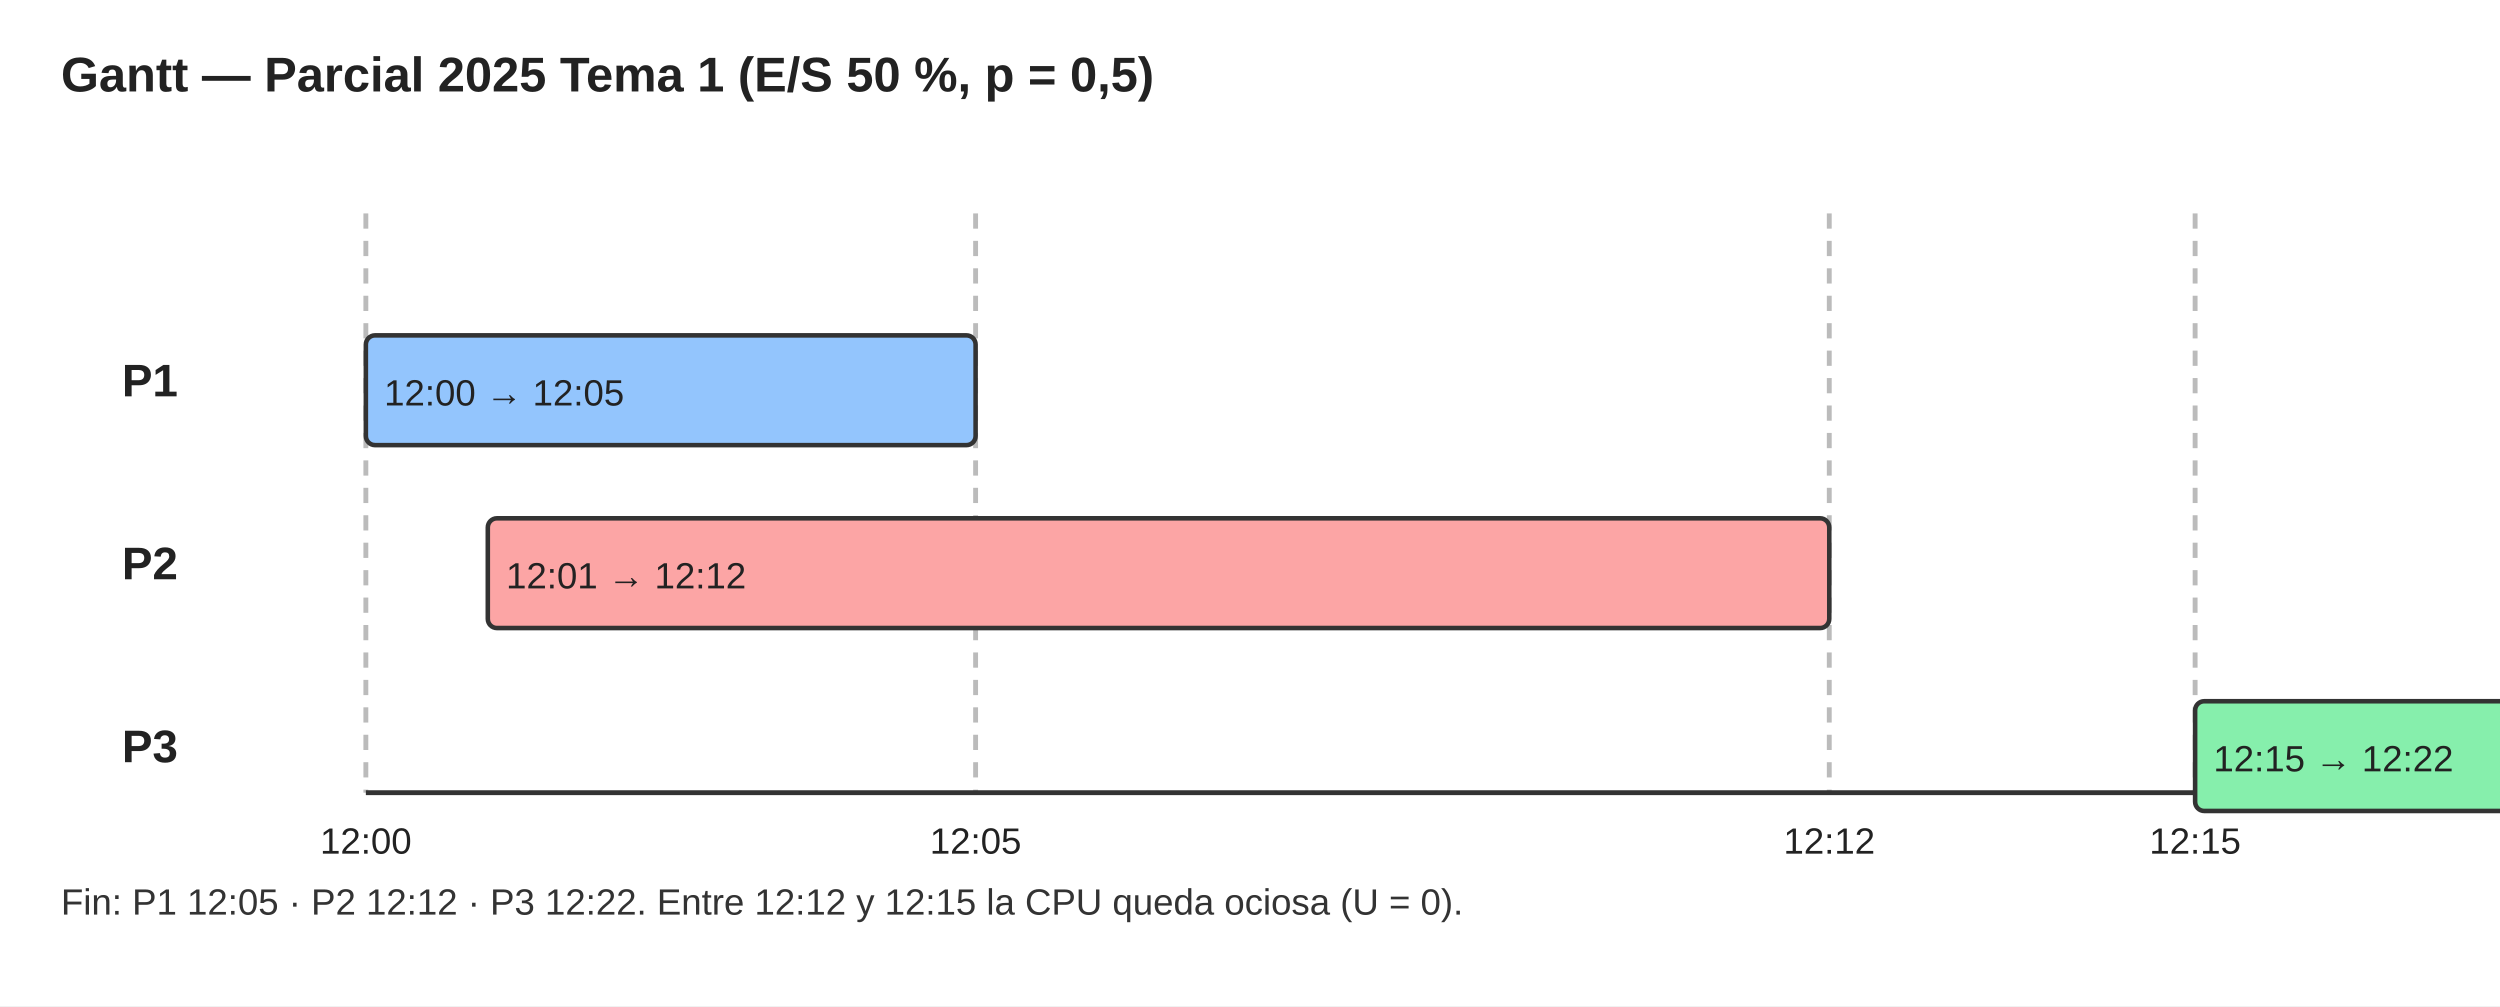
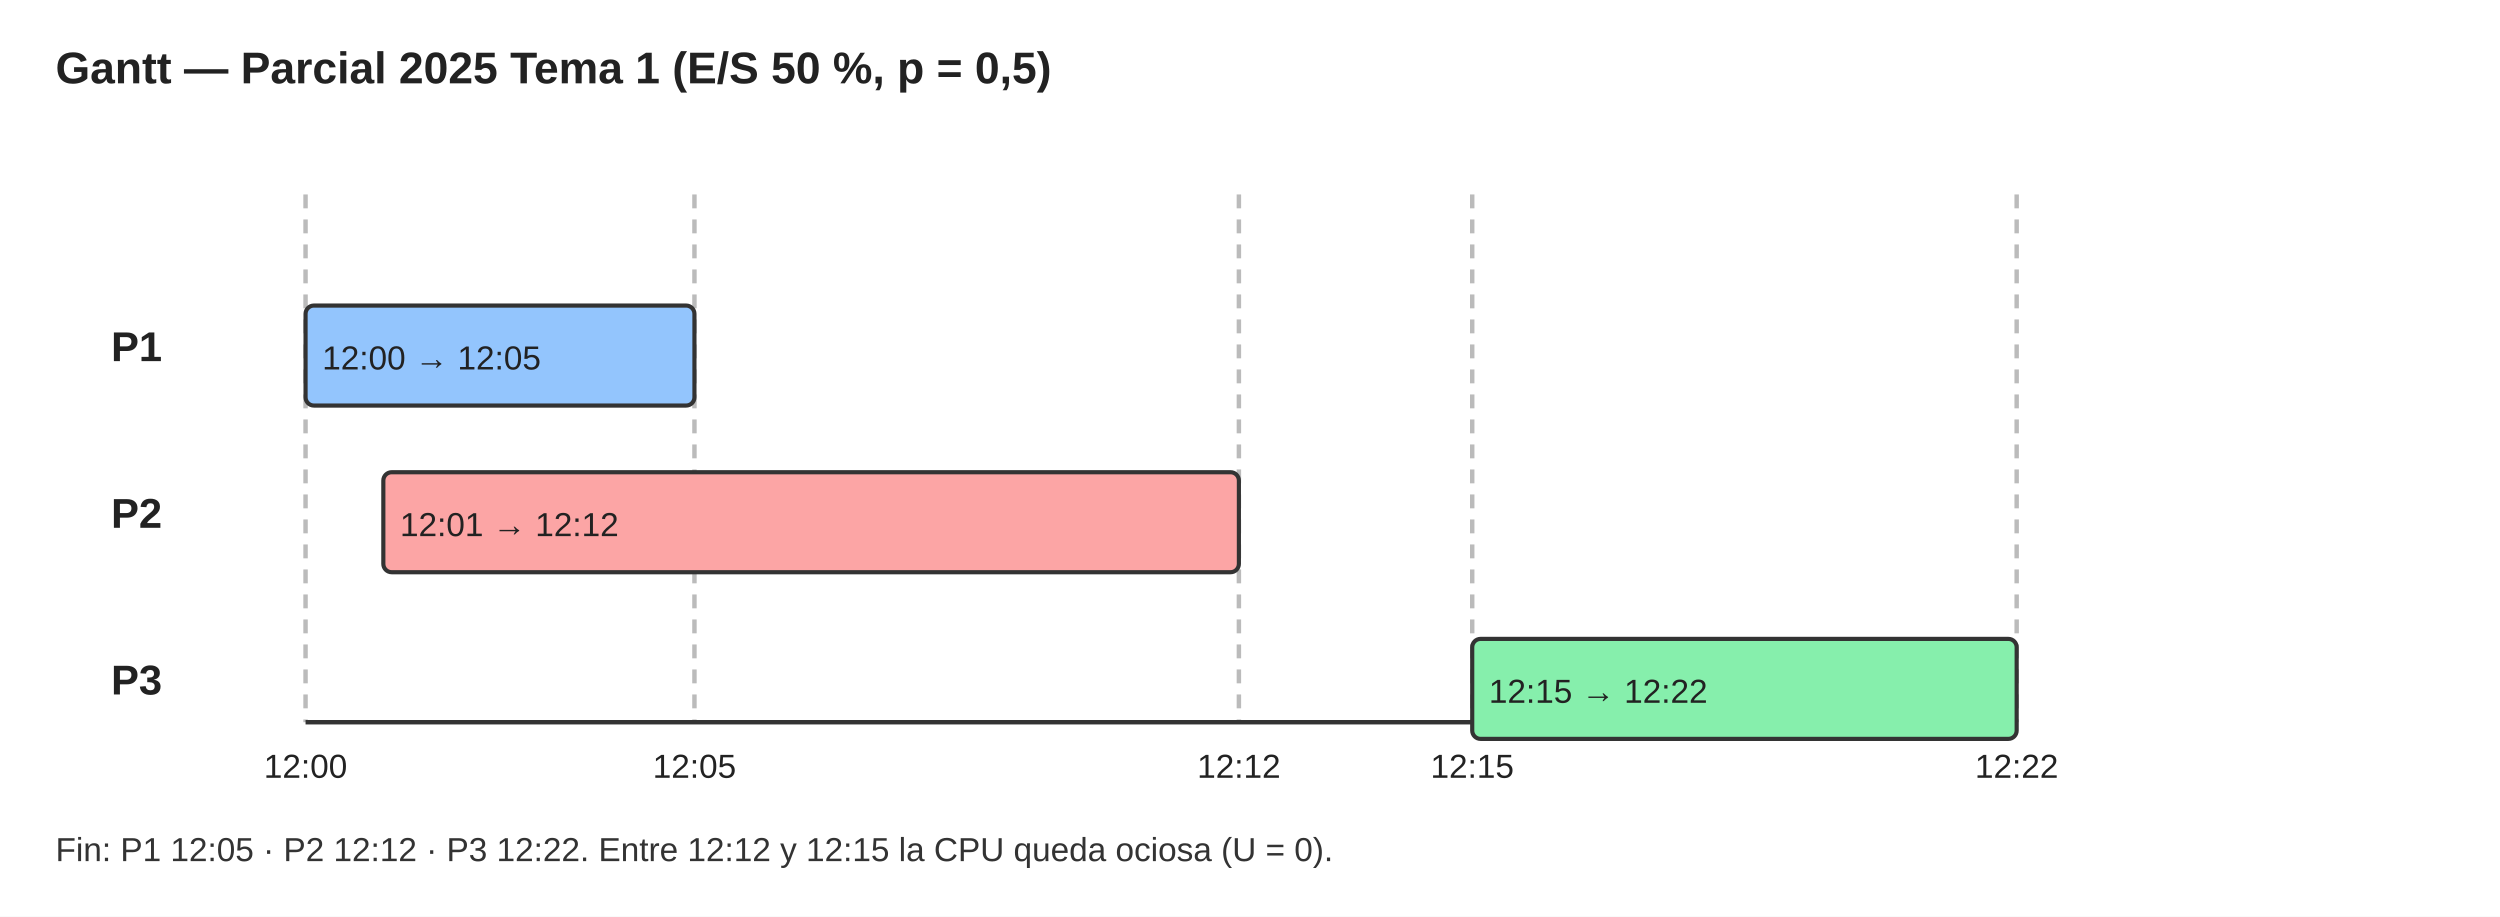
- <svg xmlns="http://www.w3.org/2000/svg" width="820" height="330" viewBox="0 0 820 330" font-family="Arial, sans-serif">
+ <svg xmlns="http://www.w3.org/2000/svg" width="900" height="330" viewBox="0 0 900 330" font-family="Arial, sans-serif">
  <rect width="100%" height="100%" fill="white" />
  <defs>
    <marker id="a" markerWidth="10" markerHeight="8" refX="9" refY="4" orient="auto">
      <path d="M0,0 L10,4 L0,8 z" fill="#444" />
    </marker>
  </defs>
  <text x="20" y="30" font-size="16" text-anchor="start" fill="#222" font-weight="bold">Gantt — Parcial 2025 Tema 1 (E/S 50 %, p = 0,5)</text>
-   <line x1="120" y1="70" x2="120" y2="260" stroke="#bbb" stroke-width="1.6" stroke-dasharray="5,4" />
-   <text x="120" y="280" font-size="12" text-anchor="middle" fill="#222" font-weight="normal">12:00</text>
-   <line x1="320" y1="70" x2="320" y2="260" stroke="#bbb" stroke-width="1.6" stroke-dasharray="5,4" />
-   <text x="320" y="280" font-size="12" text-anchor="middle" fill="#222" font-weight="normal">12:05</text>
-   <line x1="600" y1="70" x2="600" y2="260" stroke="#bbb" stroke-width="1.6" stroke-dasharray="5,4" />
-   <text x="600" y="280" font-size="12" text-anchor="middle" fill="#222" font-weight="normal">12:12</text>
-   <line x1="720" y1="70" x2="720" y2="260" stroke="#bbb" stroke-width="1.6" stroke-dasharray="5,4" />
-   <text x="720" y="280" font-size="12" text-anchor="middle" fill="#222" font-weight="normal">12:15</text>
-   <line x1="1000" y1="70" x2="1000" y2="260" stroke="#bbb" stroke-width="1.6" stroke-dasharray="5,4" />
-   <text x="1000" y="280" font-size="12" text-anchor="middle" fill="#222" font-weight="normal">12:22</text>
-   <line x1="120" y1="260" x2="1080" y2="260" stroke="#333" stroke-width="1.6" />
+   <line x1="110" y1="70" x2="110" y2="260" stroke="#bbb" stroke-width="1.6" stroke-dasharray="5,4" />
+   <text x="110" y="280" font-size="12" text-anchor="middle" fill="#222" font-weight="normal">12:00</text>
+   <line x1="250" y1="70" x2="250" y2="260" stroke="#bbb" stroke-width="1.6" stroke-dasharray="5,4" />
+   <text x="250" y="280" font-size="12" text-anchor="middle" fill="#222" font-weight="normal">12:05</text>
+   <line x1="446" y1="70" x2="446" y2="260" stroke="#bbb" stroke-width="1.6" stroke-dasharray="5,4" />
+   <text x="446" y="280" font-size="12" text-anchor="middle" fill="#222" font-weight="normal">12:12</text>
+   <line x1="530" y1="70" x2="530" y2="260" stroke="#bbb" stroke-width="1.6" stroke-dasharray="5,4" />
+   <text x="530" y="280" font-size="12" text-anchor="middle" fill="#222" font-weight="normal">12:15</text>
+   <line x1="726" y1="70" x2="726" y2="260" stroke="#bbb" stroke-width="1.6" stroke-dasharray="5,4" />
+   <text x="726" y="280" font-size="12" text-anchor="middle" fill="#222" font-weight="normal">12:22</text>
+   <line x1="110" y1="260" x2="726" y2="260" stroke="#333" stroke-width="1.6" />
  <text x="40" y="130" font-size="15" text-anchor="start" fill="#222" font-weight="bold">P1</text>
-   <rect x="120" y="110" width="200" height="36" rx="3" fill="#93c5fd" stroke="#333" stroke-width="1.5" />
-   <text x="126" y="133" font-size="12" text-anchor="start" fill="#222" font-weight="normal">12:00 → 12:05</text>
+   <rect x="110" y="110" width="140" height="36" rx="3" fill="#93c5fd" stroke="#333" stroke-width="1.5" />
+   <text x="116" y="133" font-size="12" text-anchor="start" fill="#222" font-weight="normal">12:00 → 12:05</text>
  <text x="40" y="190" font-size="15" text-anchor="start" fill="#222" font-weight="bold">P2</text>
-   <rect x="160" y="170" width="440" height="36" rx="3" fill="#fca5a5" stroke="#333" stroke-width="1.5" />
-   <text x="166" y="193" font-size="12" text-anchor="start" fill="#222" font-weight="normal">12:01 → 12:12</text>
+   <rect x="138" y="170" width="308" height="36" rx="3" fill="#fca5a5" stroke="#333" stroke-width="1.5" />
+   <text x="144" y="193" font-size="12" text-anchor="start" fill="#222" font-weight="normal">12:01 → 12:12</text>
  <text x="40" y="250" font-size="15" text-anchor="start" fill="#222" font-weight="bold">P3</text>
-   <rect x="720" y="230" width="280" height="36" rx="3" fill="#86efac" stroke="#333" stroke-width="1.5" />
-   <text x="726" y="253" font-size="12" text-anchor="start" fill="#222" font-weight="normal">12:15 → 12:22</text>
-   <text x="20" y="300" font-size="12" text-anchor="start" fill="#333" font-weight="normal">Fin: P1 12:05 · P2 12:12 · P3 12:22. Entre 12:12 y 12:15 la CPU queda ociosa (U = 0).</text>
+   <rect x="530" y="230" width="196" height="36" rx="3" fill="#86efac" stroke="#333" stroke-width="1.5" />
+   <text x="536" y="253" font-size="12" text-anchor="start" fill="#222" font-weight="normal">12:15 → 12:22</text>
+   <text x="20" y="310" font-size="12" text-anchor="start" fill="#333" font-weight="normal">Fin: P1 12:05 · P2 12:12 · P3 12:22. Entre 12:12 y 12:15 la CPU queda ociosa (U = 0).</text>
</svg>
